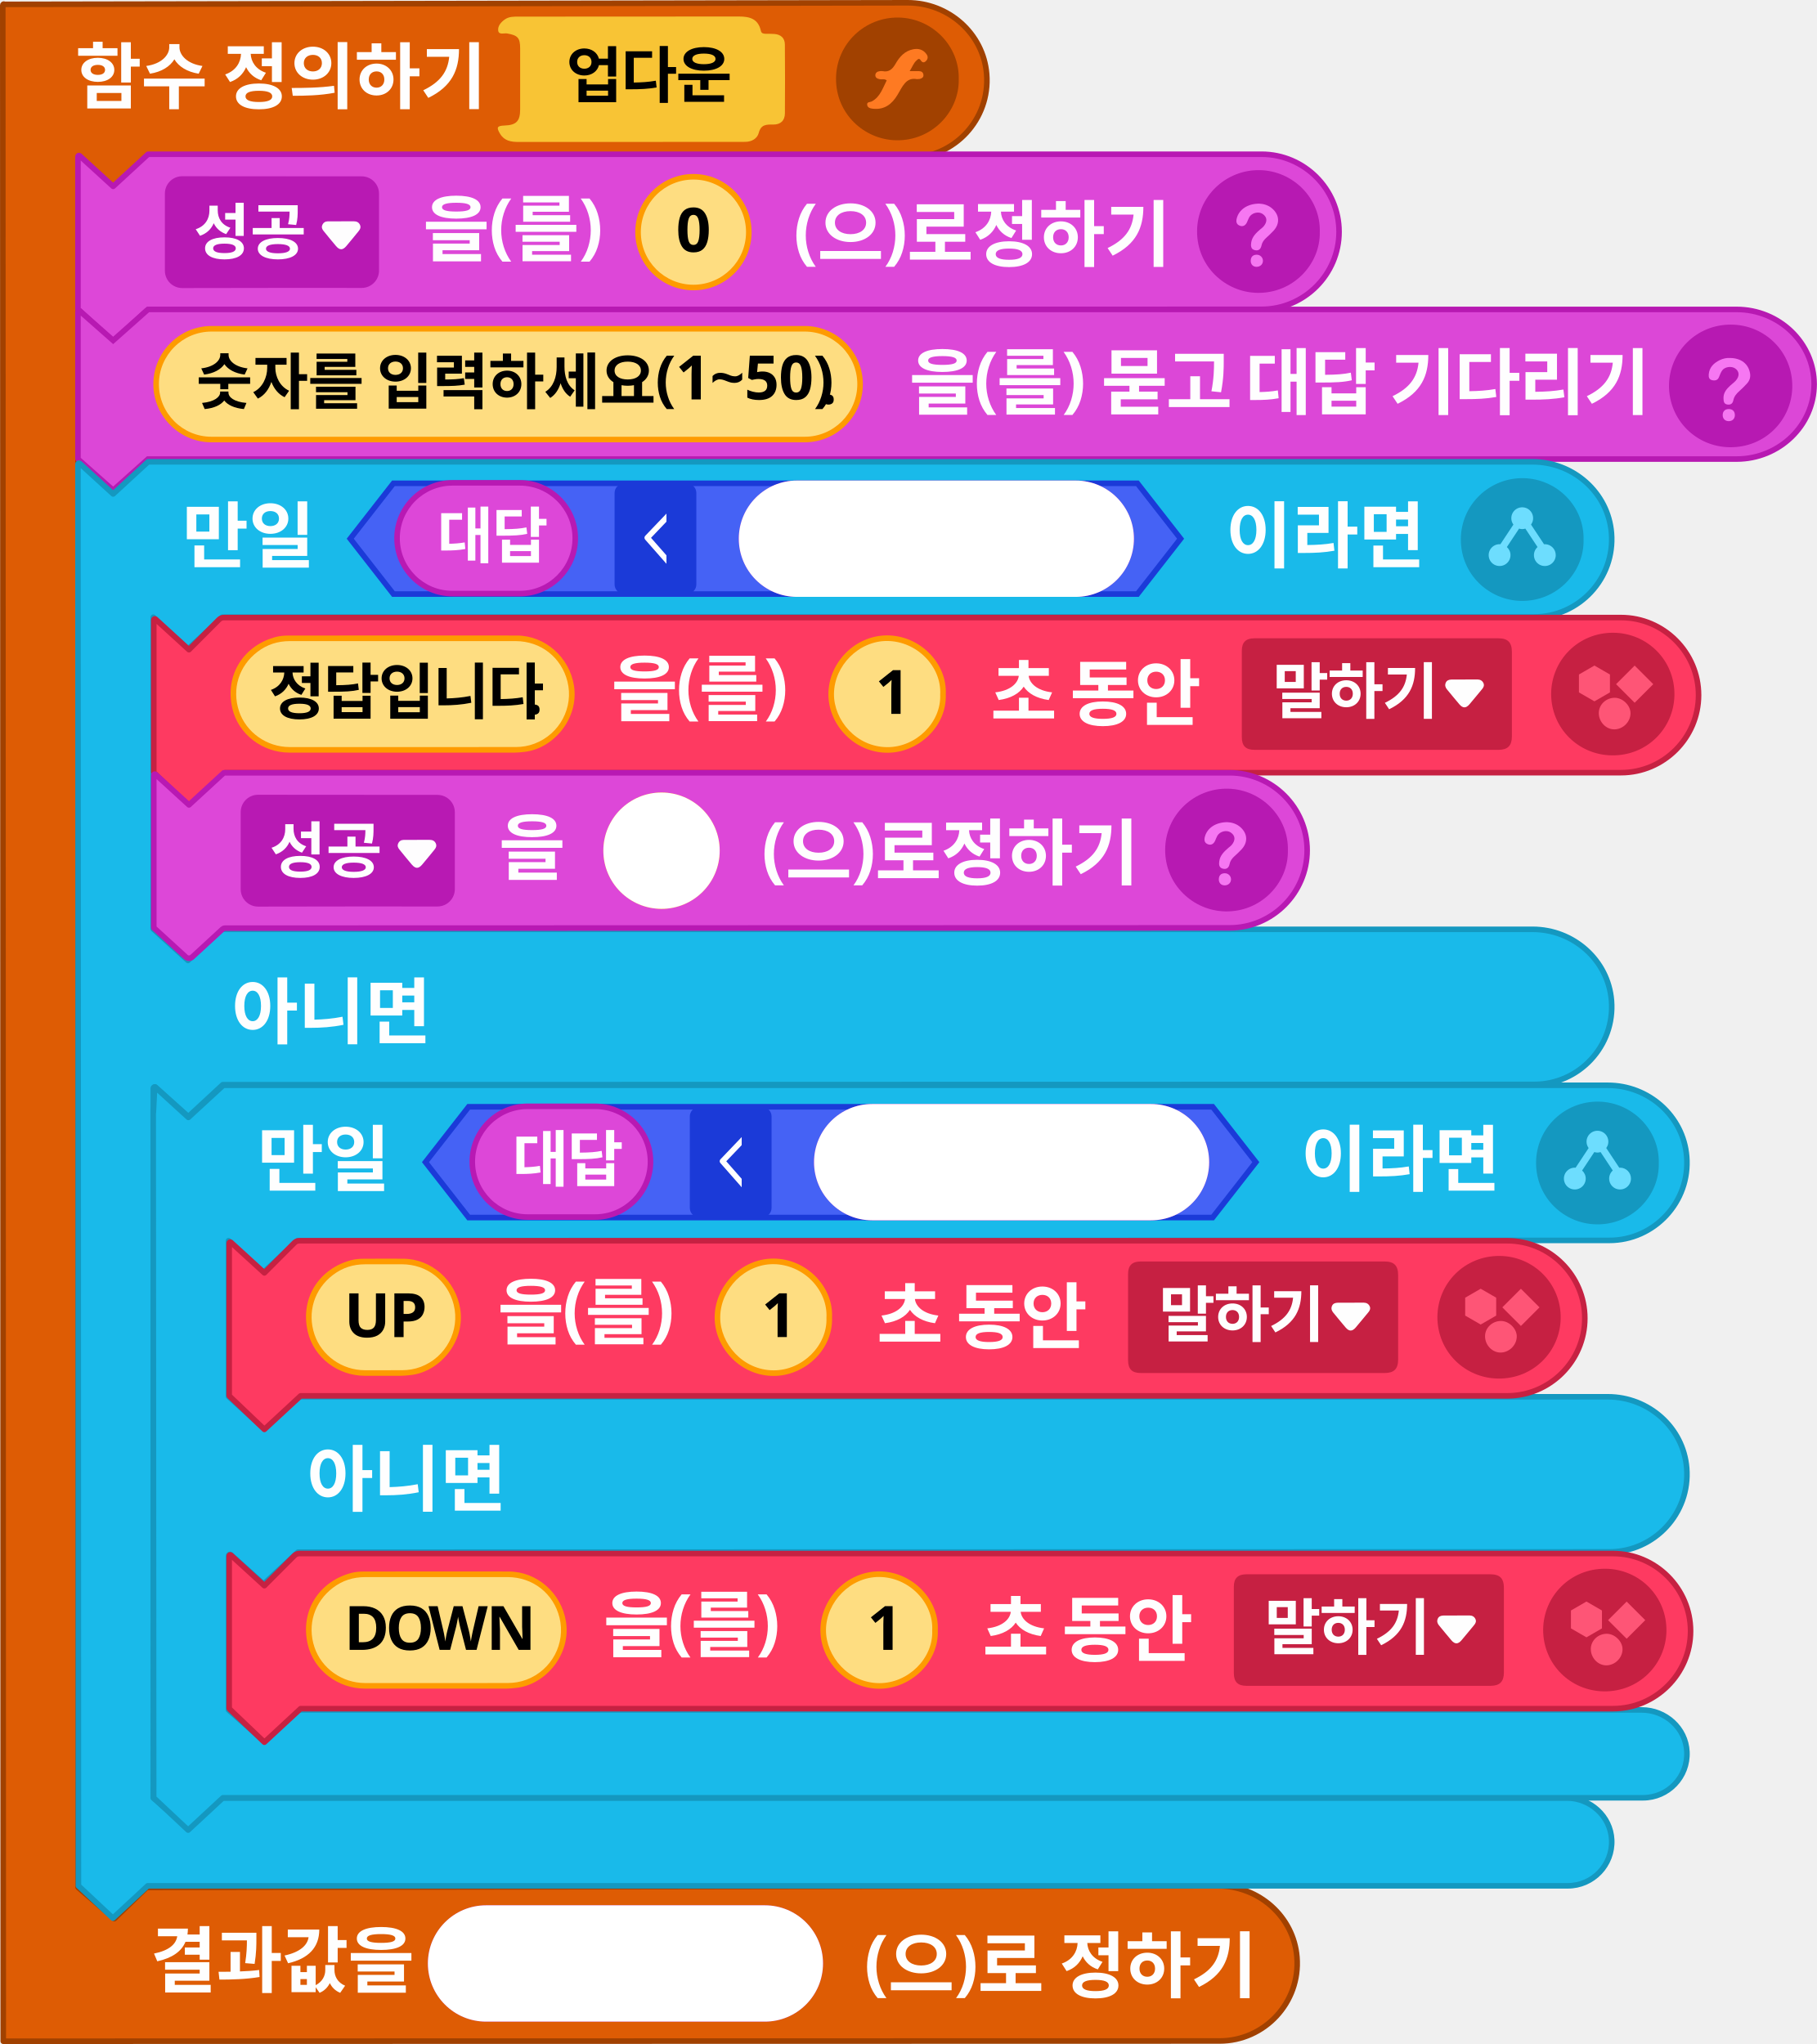
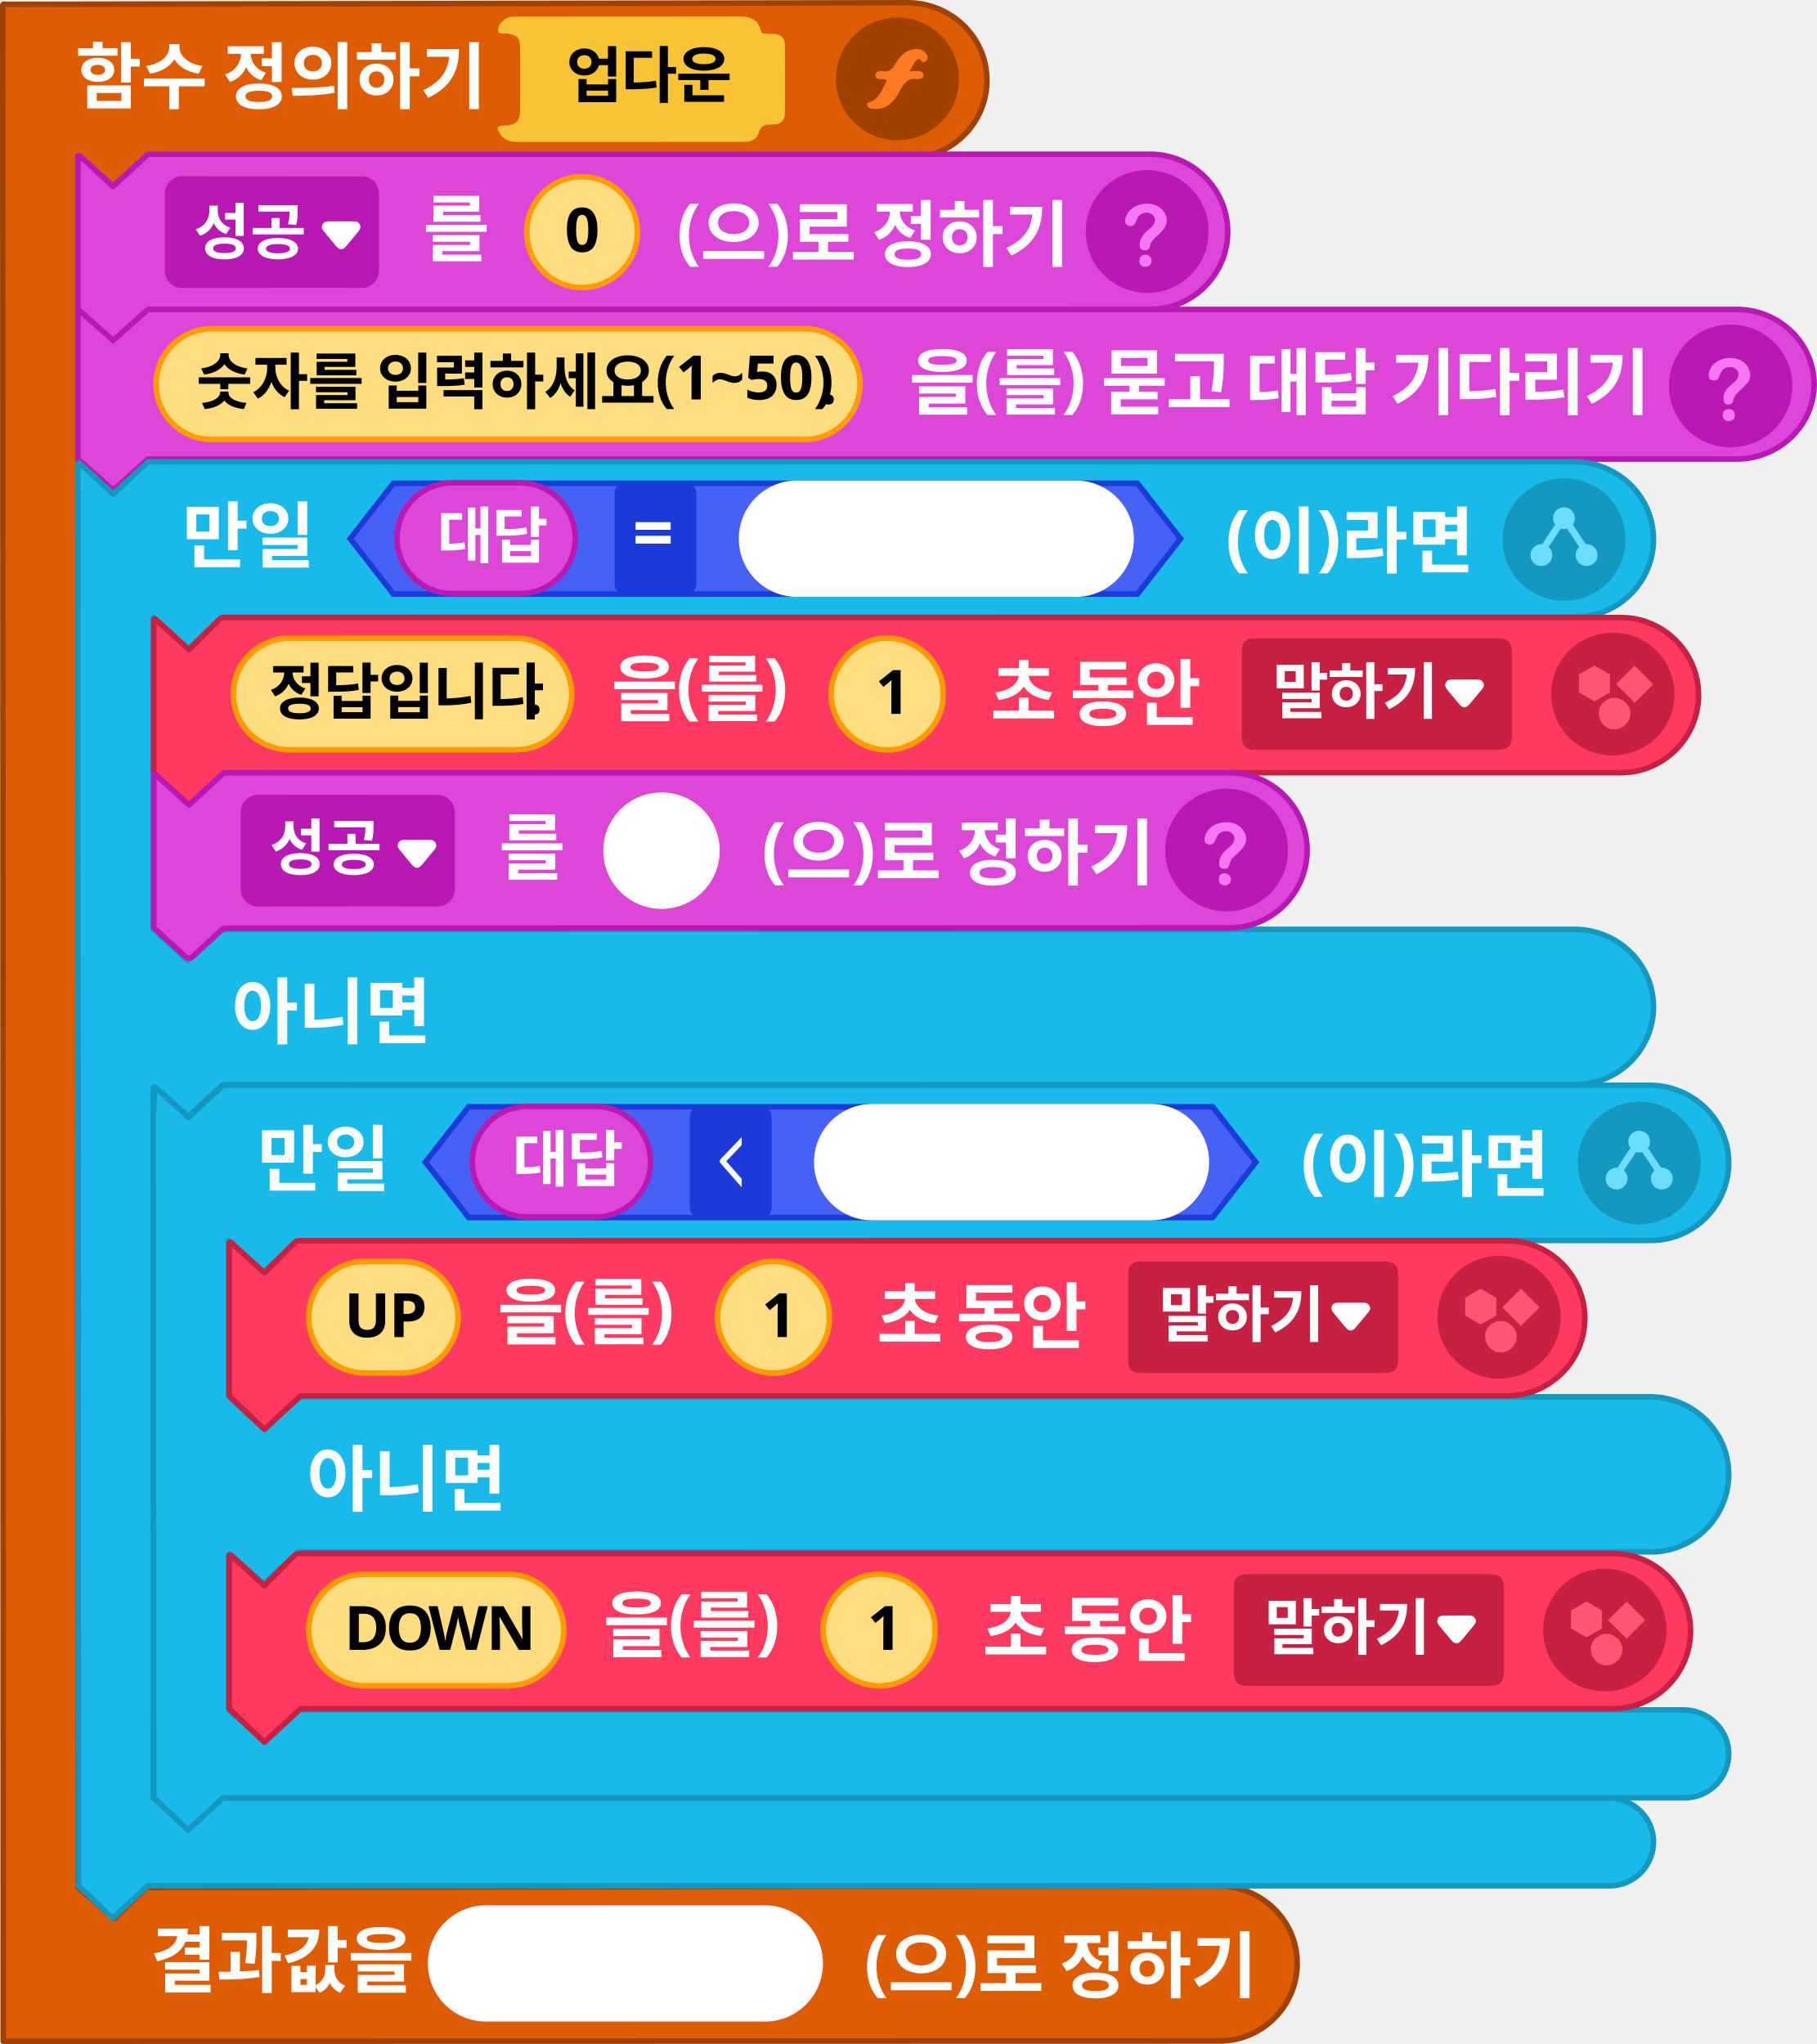
<svg xmlns="http://www.w3.org/2000/svg" id="_레이어_1" data-name="레이어 1" viewBox="0 0 652.883 734.598">
  <defs>
    <style>
      .cls-1 {
        fill: #c72345;
      }

      .cls-1, .cls-2, .cls-3, .cls-4, .cls-5, .cls-6, .cls-7, .cls-8, .cls-9, .cls-10, .cls-11, .cls-12, .cls-13, .cls-14, .cls-15, .cls-16, .cls-17, .cls-18, .cls-19, .cls-20, .cls-21 {
        stroke-width: 0px;
      }

      .cls-2, .cls-22, .cls-23, .cls-24, .cls-25, .cls-26 {
        fill: #fefefe;
      }

      .cls-27, .cls-28, .cls-29, .cls-26 {
        letter-spacing: -.025em;
      }

      .cls-3 {
        fill: #fe7a22;
      }

      .cls-30 {
        letter-spacing: -.05em;
      }

      .cls-4 {
        fill: #b819b3;
      }

      .cls-31 {
        fill: #dc47d7;
        stroke: #b719b2;
        stroke-miterlimit: 10;
      }

      .cls-31, .cls-32, .cls-33, .cls-34, .cls-35 {
        stroke-width: 2px;
      }

      .cls-28, .cls-22, .cls-23, .cls-29, .cls-24, .cls-36, .cls-25, .cls-26 {
        font-family: Pretendard-Bold-KSCpc-EUC-H, Pretendard;
        font-weight: 700;
      }

      .cls-28, .cls-11 {
        fill: #fff;
      }

      .cls-28, .cls-23, .cls-29, .cls-36, .cls-26 {
        font-size: 22px;
      }

      .cls-5 {
        fill: #f8c435;
      }

      .cls-6 {
        fill: #fefdfe;
      }

      .cls-37 {
        letter-spacing: -.057em;
      }

      .cls-7 {
        fill: #c62042;
      }

      .cls-32 {
        fill: #fe3a61;
        stroke: #c62142;
      }

      .cls-32, .cls-33, .cls-34, .cls-35 {
        stroke-linecap: round;
        stroke-linejoin: round;
      }

      .cls-38 {
        letter-spacing: -.042em;
      }

      .cls-8 {
        fill: #1b3ad8;
      }

      .cls-22, .cls-24, .cls-25 {
        font-size: 26px;
      }

      .cls-9 {
        fill: #b719b2;
      }

      .cls-10 {
        fill: #fe9b01;
      }

      .cls-33 {
        fill: #19baea;
        stroke: #1498c0;
      }

      .cls-12 {
        fill: #6dddfe;
      }

      .cls-13 {
        fill: #1498c0;
      }

      .cls-34 {
        fill: #de5c04;
        stroke: #a14100;
      }

      .cls-14, .cls-35 {
        fill: #dd47d8;
      }

      .cls-15 {
        fill: #4562f5;
      }

      .cls-35 {
        stroke: #b819b3;
      }

      .cls-16 {
        fill: #f577f1;
      }

      .cls-17 {
        fill: #fedd81;
      }

      .cls-18 {
        fill: #f677f2;
      }

      .cls-24 {
        letter-spacing: -.025em;
      }

      .cls-19 {
        fill: #fe9b00;
      }

      .cls-39 {
        letter-spacing: -.01em;
      }

      .cls-25 {
        letter-spacing: -.01em;
      }

      .cls-20 {
        fill: #a14100;
      }

      .cls-21 {
        fill: #fe5576;
      }
    </style>
  </defs>
  <g>
    <path class="cls-34" d="m466.038,703.356c-1.175-14.565-13.733-25.591-28.345-25.591l-383.612.568h0s-1.375,0-1.375,0l-11.613,11.226-13.016-11.226V56.843l12.441,11.461,12.387-11.471,273.855-.091c16.083,0,29.097-13.806,27.779-30.151-1.175-14.565-13.733-25.591-28.345-25.591L1.622,1.568c-.238-.217-.622-.048-.622.274l.171,731.756,437.088-.091c16.083,0,29.097-13.806,27.779-30.151Z" />
    <path class="cls-20" d="m344.509,28.507c.233,11.599-9.583,22.21-22.59,21.903-11.361-.268-21.522-9.45-21.508-22.104.014-12.581,10.427-22.278,22.629-21.994,11.969.279,21.786,10.209,21.47,22.194Z" />
    <path class="cls-3" d="m326.876,25.568c1.407,0,2.395-.012,3.384.004.851.014,1.445.399,1.556,1.288.12.962-.563,1.285-1.317,1.519-.079.025-.977.08-1.047.061-3.895-.745-5.166,2.691-6.968,5.688-1.973,3.282-4.638,5.369-8.75,4.954-1.005-.101-1.949-.347-2.123-1.35-.208-1.2,1.021-.942,1.691-1.305,3.006-1.631,3.894-4.763,5.328-7.535-.849-.677-1.708-.269-2.483-.419-.887-.172-1.685-.555-1.601-1.554.067-.795.741-1.257,1.574-1.335.33-.031.676-.081.994-.017,2.34.468,3.589-.727,4.689-2.649,1.419-2.479,3.285-4.62,6.33-5.208,1.965-.38,3.644.13,4.821,1.803.593.843.499,1.736-.279,2.472-.735.695-1.343.452-1.831-.318-.614-.968-1.097-.293-1.572.131-1.022.911-1.408,2.213-2.396,3.771Z" />
    <text class="cls-25" transform="translate(54.018 714.002)">
      <tspan x="0" y="0">결과값을</tspan>
    </text>
    <text class="cls-25" transform="translate(310.514 714.002)">
      <tspan x="0" y="0">(으)로 정하기</tspan>
    </text>
    <g>
      <g>
        <path class="cls-14" d="m174.655,725.558c-10.975,0-19.903-8.929-19.903-19.903s8.929-19.903,19.903-19.903h100.177c10.975,0,19.903,8.929,19.903,19.903s-8.929,19.903-19.903,19.903h-100.177Z" />
        <path class="cls-4" d="m274.832,686.751c10.423,0,18.903,8.48,18.903,18.903s-8.48,18.903-18.903,18.903h-100.177c-10.423,0-18.903-8.48-18.903-18.903s8.48-18.903,18.903-18.903h100.177m0-2h-100.177c-11.497,0-20.903,9.406-20.903,20.903s9.406,20.903,20.903,20.903h100.177c11.497,0,20.903-9.406,20.903-20.903s-9.406-20.903-20.903-20.903h0Z" />
      </g>
      <rect class="cls-4" x="169.235" y="686.171" width="77.857" height="38.968" rx="3.871" ry="3.871" />
      <text class="cls-28" transform="translate(260.004 712.713)">
        <tspan x="0" y="0">값</tspan>
      </text>
      <text class="cls-28" transform="translate(179.76 712.713)">
        <tspan x="0" y="0">정답</tspan>
      </text>
      <path class="cls-6" d="m231.399,700.977c1.503,0,3.006-.003,4.509.001.951.003,1.744.288,2.197,1.211.47.958.064,1.702-.534,2.425-1.451,1.754-2.859,3.543-4.343,5.268-1.318,1.533-2.389,1.523-3.72-.029-1.519-1.771-2.972-3.598-4.452-5.402-.521-.635-.812-1.313-.452-2.145.374-.865,1.045-1.293,1.954-1.309,1.614-.027,3.228-.008,4.842-.008v-.013Z" />
    </g>
    <g>
      <path class="cls-5" d="m282.034,16.001c-.019-2.311-1.424-3.584-3.714-3.788-1.024-.091-2.059-.045-3.089-.065-.8-.016-1.602-.079-1.818-1.054-.956-4.323-3.974-5.172-7.924-5.16l-79.09.039c-1.724,0-3.441-.053-4.959.989-1.426.98-2.614,2.39-2.425,4.002.201,1.71,2.138.862,3.242,1.062,3.776.686,4.647,1.535,4.651,5.389.009,7.293.007,14.587.001,21.88-.003,4.263-1.371,5.669-5.632,5.818-2.678.094-2.979.684-1.574,2.99,1.549,2.542,3.94,2.917,6.671,2.915l79.864-.026c.515,0,1.03-.015,1.545-.013,2.331.011,4.337-1.203,4.849-3.179.806-3.113,2.747-3.06,5.157-3.034,2.719.03,4.236-1.411,4.257-4.055.065-8.237.056-16.474-.012-24.71Z" />
      <text class="cls-29" transform="translate(203.453 34.992)">
        <tspan x="0" y="0">업다운</tspan>
      </text>
    </g>
    <text class="cls-25" transform="translate(27.015 36.942)">
      <tspan x="0" y="0">함수 정의하기</tspan>
    </text>
  </g>
  <g>
    <g>
-       <path class="cls-35" d="m453.299,55.429H53.203s0,0,0,0l-12.543,11.548s0,0,0,0l-12.023-10.98c-.238-.218-.622-.049-.622.274v54.741c0,.047.011.092.028.135h-.003l.004.004c.02.048.048.093.087.13h.056l11.328,10.345c.663.605,1.678.603,2.338-.005l10.91-10.045c.212-.195.49-.304.779-.304l399.76-.101c15.329,0,27.871-12.542,27.871-27.871h0c0-15.329-12.542-27.871-27.871-27.871Z" />
-       <g>
-         <path class="cls-9" d="m474.248,83.344c.233,11.599-9.583,22.21-22.59,21.903-11.361-.268-21.522-9.45-21.508-22.104.014-12.581,10.427-22.278,22.629-21.994,11.969.279,21.786,10.209,21.47,22.194Z" />
-         <path class="cls-18" d="m452.516,73.181c1.421.066,3.283.498,4.796,1.905,2.464,2.29,2.614,5.317.342,7.812-.823.903-1.728,1.735-2.634,2.558-.847.769-1.497,1.641-1.723,2.78-.285,1.438-1.202,2.017-2.552,1.624-1.294-.377-1.297-1.572-1.154-2.621.299-2.203,1.86-3.593,3.427-4.952.334-.29.717-.537.999-.87,1.487-1.758,1.36-3.4-.321-4.537-1.47-.995-3.897-.403-4.808,1.208-.326.577-.531,1.221-.815,1.823-.524,1.11-1.42,1.65-2.58,1.204-1.144-.44-1.405-1.351-1.1-2.592.769-3.131,3.806-5.339,8.123-5.343Z" />
-         <path class="cls-16" d="m451.49,95.896c-1.271-.012-2.113-.925-2.059-2.258.054-1.311.741-2.044,2.063-2.095,1.32-.051,2.369,1,2.32,2.267-.048,1.226-1.02,2.098-2.324,2.086Z" />
+       <path class="cls-35" d="m413.295,55.429H53.203s0,0,0,0l-12.543,11.548s0,0,0,0l-12.023-10.98c-.238-.218-.622-.049-.622.274v54.741c0,.047.011.092.028.135h-.003l.004.004c.02.048.048.093.087.13h.056l11.328,10.345c.663.605,1.678.603,2.338-.005l10.91-10.045c.212-.195.49-.304.779-.304l359.756-.101c15.329,0,27.871-12.542,27.871-27.871h0c0-15.329-12.542-27.871-27.871-27.871Z" />
+       <g>
+         <path class="cls-9" d="m434.244,83.344c.233,11.599-9.583,22.21-22.59,21.903-11.361-.268-21.522-9.45-21.508-22.104.014-12.581,10.427-22.278,22.629-21.994,11.969.279,21.786,10.209,21.47,22.194Z" />
+         <path class="cls-18" d="m412.512,73.181c1.421.066,3.283.498,4.796,1.905,2.464,2.29,2.614,5.317.342,7.812-.823.903-1.728,1.735-2.634,2.558-.847.769-1.497,1.641-1.723,2.78-.285,1.438-1.202,2.017-2.552,1.624-1.294-.377-1.297-1.572-1.154-2.621.299-2.203,1.86-3.593,3.427-4.952.334-.29.717-.537.999-.87,1.487-1.758,1.36-3.4-.321-4.537-1.47-.995-3.897-.403-4.808,1.208-.326.577-.531,1.221-.815,1.823-.524,1.11-1.42,1.65-2.58,1.204-1.144-.44-1.405-1.351-1.1-2.592.769-3.131,3.806-5.339,8.123-5.343Z" />
+         <path class="cls-16" d="m411.486,95.896c-1.271-.012-2.113-.925-2.059-2.258.054-1.311.741-2.044,2.063-2.095,1.32-.051,2.369,1,2.32,2.267-.048,1.226-1.02,2.098-2.324,2.086Z" />
      </g>
    </g>
    <g>
      <path class="cls-4" d="m59.248,69.569v27.721c0,3.45,2.808,6.244,6.257,6.235,25.312-.061,39.122-.046,64.447-.044,3.444,0,6.242-2.791,6.242-6.235v-27.63c0-3.441-2.787-6.231-6.228-6.235l-64.476-.046c-3.447-.004-6.243,2.789-6.243,6.235Z" />
      <text class="cls-23" transform="translate(69.627 91.269)">
        <tspan x="0" y="0">성공</tspan>
      </text>
      <path class="cls-6" d="m122.615,79.535c1.503,0,3.006-.003,4.509.001.951.003,1.744.288,2.197,1.211.47.958.064,1.702-.534,2.425-1.451,1.754-2.859,3.543-4.343,5.268-1.318,1.533-2.389,1.523-3.72-.029-1.519-1.771-2.972-3.598-4.452-5.402-.521-.635-.812-1.313-.452-2.145.374-.865,1.045-1.293,1.954-1.309,1.614-.027,3.228-.008,4.842-.008v-.013Z" />
    </g>
    <text class="cls-25" transform="translate(152.014 91.779)">
-       <tspan x="0" y="0">을(를)</tspan>
-     </text>
-     <text class="cls-25" transform="translate(285.122 91.779)">
-       <tspan x="0" y="0">(으)로정하기</tspan>
-     </text>
-     <g>
-       <g>
-         <path class="cls-17" d="m249.174,103.332c-10.975,0-19.903-8.929-19.903-19.903s8.929-19.903,19.903-19.903,19.903,8.928,19.903,19.903-8.929,19.903-19.903,19.903Z" />
-         <path class="cls-19" d="m249.175,64.526c10.423,0,18.903,8.48,18.903,18.903s-8.48,18.903-18.903,18.903-18.903-8.48-18.903-18.903,8.48-18.903,18.903-18.903m0-2c-11.497,0-20.903,9.406-20.903,20.903h0c0,11.497,9.406,20.903,20.903,20.903s20.903-9.406,20.903-20.903h0c0-11.497-9.407-20.903-20.903-20.903h0Z" />
-       </g>
-       <text class="cls-29" transform="translate(242.923 90.491)">
+       <tspan x="0" y="0">를</tspan>
+     </text>
+     <text class="cls-25" transform="translate(243.122 91.779)">
+       <tspan x="0" y="0">(으)로 정하기</tspan>
+     </text>
+     <g>
+       <g>
+         <path class="cls-17" d="m209.17,103.332c-10.975,0-19.903-8.929-19.903-19.903s8.929-19.903,19.903-19.903,19.903,8.928,19.903,19.903-8.929,19.903-19.903,19.903Z" />
+         <path class="cls-19" d="m209.171,64.526c10.423,0,18.903,8.48,18.903,18.903s-8.48,18.903-18.903,18.903-18.903-8.48-18.903-18.903,8.48-18.903,18.903-18.903m0-2c-11.497,0-20.903,9.406-20.903,20.903h0c0,11.497,9.406,20.903,20.903,20.903s20.903-9.406,20.903-20.903h0c0-11.497-9.407-20.903-20.903-20.903h0Z" />
+       </g>
+       <text class="cls-29" transform="translate(202.923 90.491)">
        <tspan x="0" y="0">0</tspan>
      </text>
    </g>
  </g>
  <g>
    <g>
      <path class="cls-31" d="m624.012,111.205H53.203l-12.543,11.141-12.024-10.593c-.238-.21-.622-.047-.622.265v52.811c0,.098.042.191.115.259l12.53,11.113,12.543-11.219h570.809c15.329,0,27.871-12.1,27.871-26.888h0c0-14.789-12.542-26.888-27.871-26.888Z" />
      <path class="cls-9" d="m599.727,138.599c.085-12.114,9.79-22.01,22.342-21.937,12.159.071,22.178,9.883,21.961,22.471-.203,11.764-9.754,21.773-22.498,21.598-12.042-.166-21.794-9.762-21.805-22.132Z" />
      <text class="cls-24" transform="translate(326.699 146.887)">
        <tspan x="0" y="0">을(를) 묻고 대답 기다리기</tspan>
      </text>
      <path class="cls-18" d="m621.687,128.654c3.973.048,6.605,2.132,7.169,5.536.236,1.421-.185,2.643-1.127,3.671-.864.943-1.773,1.854-2.731,2.702-1.025.909-1.869,1.892-2.145,3.28-.232,1.167-.936,1.732-2.155,1.54-1.232-.194-1.334-1.074-1.385-2.104-.103-2.069,1.042-3.441,2.431-4.709.657-.599,1.396-1.122,1.982-1.782,1.412-1.588,1.315-3.285-.17-4.344-1.397-.997-3.888-.624-4.788.786-.444.696-.76,1.483-1.061,2.257-.461,1.186-1.382,1.378-2.45,1.155-1.088-.227-1.328-1.054-1.254-2.043.193-2.571,1.812-4.116,3.935-5.163,1.186-.585,2.528-.865,3.748-.783Z" />
      <path class="cls-16" d="m621.204,151.366c-1.32,0-2.19-.878-2.179-2.197.011-1.354.827-2.157,2.191-2.156,1.361,0,2.177.81,2.183,2.167.006,1.3-.885,2.187-2.195,2.186Z" />
    </g>
    <g>
      <g>
        <path class="cls-17" d="m76.004,157.965c-10.975,0-19.903-8.928-19.903-19.903s8.929-19.903,19.903-19.903h213.153c10.975,0,19.903,8.929,19.903,19.903s-8.929,19.903-19.903,19.903H76.004Z" />
        <path class="cls-19" d="m289.157,119.159c10.423,0,18.903,8.48,18.903,18.903s-8.48,18.903-18.903,18.903H76.004c-10.423,0-18.903-8.48-18.903-18.903s8.48-18.903,18.903-18.903h213.152m0-2H76.004c-11.497,0-20.903,9.406-20.903,20.903h0c0,11.497,9.406,20.903,20.903,20.903h213.152c11.497,0,20.903-9.406,20.903-20.903h0c0-11.497-9.406-20.903-20.903-20.903h0Z" />
      </g>
      <text class="cls-36" transform="translate(70.54 145.125)">
        <tspan class="cls-39" x="0" y="0">숫자를 입력하세요(1~50)</tspan>
        <tspan class="cls-38" x="224.026" y="0">.</tspan>
      </text>
    </g>
  </g>
  <g>
-     <path class="cls-33" d="m562.924,646.183H79.72s-12.037,11.07-12.037,11.07l-12.592-11.07v-255.054c0-.43.509-.657.829-.37l11.752,10.538,12.387-11.471,471.222-.092c16.082,0,29.096-13.803,27.779-30.148-1.174-14.566-13.732-25.593-28.345-25.593H79.684s-12.133,11.19-12.133,11.19l-12.487-11.326.026-112.033,12.441,11.461,12.387-11.472,471.361-.091c16.083,0,29.098-13.806,27.779-30.152-1.175-14.565-13.733-25.591-28.346-25.591H53.203s-12.543,11.549-12.543,11.549l-12.023-10.98c-.238-.218-.622-.049-.622.274l.171,510.925,12.379,11.613,12.516-11.613h510.289c8.969,0,16.191-7.482,15.764-16.545-.399-8.489-7.712-15.02-16.21-15.02Z" />
-     <path class="cls-13" d="m569.029,194.048c.233,11.599-9.583,22.21-22.59,21.903-11.361-.268-21.522-9.45-21.508-22.104.014-12.581,10.427-22.278,22.629-21.994,11.969.279,21.786,10.209,21.47,22.194Z" />
-     <path class="cls-12" d="m555.113,195.581c-.095,0-.185.021-.279.028l-4.684-7.075c.647-.892.943-2.055.623-3.302-.356-1.388-1.5-2.503-2.899-2.812-2.553-.562-4.81,1.366-4.81,3.821,0,.859.284,1.646.753,2.292l-4.684,7.075c-.094-.007-.183-.028-.279-.028-2.466,0-4.4,2.277-3.814,4.843.323,1.416,1.474,2.567,2.89,2.89,2.566.586,4.843-1.348,4.843-3.814,0-1.153-.507-2.18-1.3-2.897l4.386-6.625c.358.108.731.183,1.124.183s.766-.076,1.124-.183l4.386,6.625c-1.013.917-1.56,2.338-1.178,3.884.344,1.389,1.482,2.51,2.878,2.828,2.564.583,4.839-1.35,4.839-3.815,0-2.165-1.755-3.919-3.919-3.919Z" />
+     <path class="cls-33" d="m577.925,646.183H79.72s-12.037,11.07-12.037,11.07l-12.592-11.07v-255.054c0-.43.509-.657.829-.37l11.752,10.538,12.387-11.471,486.224-.092c16.082,0,29.096-13.803,27.779-30.148-1.174-14.566-13.732-25.593-28.345-25.593H79.684s-12.133,11.19-12.133,11.19l-12.487-11.326.026-112.033,12.441,11.461,12.387-11.472,486.363-.091c16.083,0,29.098-13.806,27.779-30.152-1.175-14.565-13.733-25.591-28.346-25.591H53.203s-12.543,11.549-12.543,11.549l-12.023-10.98c-.238-.218-.622-.049-.622.274l.171,510.925,12.379,11.613,12.516-11.613h525.29c8.969,0,16.191-7.482,15.764-16.545-.399-8.489-7.712-15.02-16.21-15.02Z" />
+     <path class="cls-13" d="m584.031,194.048c.233,11.599-9.583,22.21-22.59,21.903-11.361-.268-21.522-9.45-21.508-22.104.014-12.581,10.427-22.278,22.629-21.994,11.969.279,21.786,10.209,21.47,22.194Z" />
+     <path class="cls-12" d="m570.114,195.581c-.095,0-.185.021-.279.028l-4.684-7.075c.647-.892.943-2.055.623-3.302-.356-1.388-1.5-2.503-2.899-2.812-2.553-.562-4.81,1.366-4.81,3.821,0,.859.284,1.646.753,2.292l-4.684,7.075c-.094-.007-.183-.028-.279-.028-2.466,0-4.4,2.277-3.814,4.843.323,1.416,1.474,2.567,2.89,2.89,2.566.586,4.843-1.348,4.843-3.814,0-1.153-.507-2.18-1.3-2.897l4.386-6.625c.358.108.731.183,1.124.183s.766-.076,1.124-.183l4.386,6.625c-1.013.917-1.56,2.338-1.178,3.884.344,1.389,1.482,2.51,2.878,2.828,2.564.583,4.839-1.35,4.839-3.815,0-2.165-1.755-3.919-3.919-3.919Z" />
    <text class="cls-22" transform="translate(83.288 373.035)">
      <tspan x="0" y="0">아니면</tspan>
    </text>
  </g>
  <g>
    <text class="cls-22" transform="translate(440.388 201.952)">
-       <tspan x="0" y="0">이라면</tspan>
+       <tspan x="0" y="0">(이)라면</tspan>
    </text>
    <text class="cls-22" transform="translate(65.408 201.952)">
      <tspan x="0" y="0">만일</tspan>
    </text>
  </g>
  <g>
    <g>
      <g>
        <polygon class="cls-15" points="141.378 213.509 125.852 193.605 141.378 173.702 408.705 173.702 424.231 193.605 408.705 213.509 141.378 213.509" />
        <path class="cls-8" d="m408.217,174.702l14.746,18.903-14.746,18.903H141.867l-14.747-18.903,14.747-18.903h266.35m.977-2H140.89l-16.307,20.903,16.307,20.903h268.303l16.306-20.903-16.306-20.903h0Z" />
      </g>
      <rect class="cls-8" x="220.844" y="173.799" width="29.373" height="39.613" rx="3.355" ry="3.355" />
-       <path class="cls-11" d="m231.828,193.921l7.654,8.706v-3.029s-5.546-6.309-5.546-6.309l5.546-5.808v-2.896s-7.626,7.985-7.626,7.985c-.357.375-.37.961-.027,1.351Z" />
+       <text class="cls-22" transform="translate(227.26 200.664)">
+         <tspan x="0" y="0">=</tspan>
+       </text>
    </g>
    <g>
      <g>
        <path class="cls-14" d="m286.379,213.509c-10.975,0-19.903-8.929-19.903-19.903s8.929-19.903,19.903-19.903h100.177c10.975,0,19.903,8.929,19.903,19.903s-8.929,19.903-19.903,19.903h-100.177Z" />
        <path class="cls-4" d="m386.556,174.702c10.423,0,18.903,8.48,18.903,18.903s-8.48,18.903-18.903,18.903h-100.177c-10.423,0-18.903-8.48-18.903-18.903s8.48-18.903,18.903-18.903h100.177m0-2h-100.177c-11.497,0-20.903,9.406-20.903,20.903h0c0,11.497,9.407,20.903,20.903,20.903h100.177c11.497,0,20.903-9.406,20.903-20.903h0c0-11.497-9.406-20.903-20.903-20.903h0Z" />
      </g>
      <rect class="cls-4" x="280.96" y="174.122" width="77.857" height="38.968" rx="3.871" ry="3.871" />
      <text class="cls-28" transform="translate(371.727 200.664)">
        <tspan x="0" y="0">값</tspan>
      </text>
      <text class="cls-28" transform="translate(291.483 200.664)">
        <tspan x="0" y="0">정답</tspan>
      </text>
      <path class="cls-6" d="m343.123,188.928c1.503,0,3.006-.003,4.509.001.951.003,1.744.288,2.197,1.211.47.958.064,1.702-.534,2.425-1.451,1.754-2.859,3.543-4.343,5.268-1.318,1.533-2.389,1.523-3.72-.029-1.519-1.771-2.972-3.598-4.452-5.402-.521-.635-.812-1.313-.452-2.145.374-.865,1.045-1.293,1.954-1.309,1.614-.027,3.228-.008,4.842-.008v-.013Z" />
    </g>
    <g>
      <g>
        <path class="cls-14" d="m162.575,213.336c-10.975,0-19.903-8.929-19.903-19.903s8.929-19.903,19.903-19.903h24.234c10.975,0,19.903,8.929,19.903,19.903s-8.929,19.903-19.903,19.903h-24.234Z" />
        <path class="cls-4" d="m186.809,174.53c10.423,0,18.903,8.48,18.903,18.903s-8.48,18.903-18.903,18.903h-24.233c-10.423,0-18.903-8.48-18.903-18.903s8.48-18.903,18.903-18.903h24.233m0-2h-24.233c-11.497,0-20.903,9.406-20.903,20.903s9.406,20.903,20.903,20.903h24.233c11.497,0,20.903-9.406,20.903-20.903s-9.406-20.903-20.903-20.903h0Z" />
      </g>
      <text class="cls-28" transform="translate(157.066 200.494)">
        <tspan x="0" y="0">대답</tspan>
      </text>
    </g>
  </g>
  <g>
-     <path class="cls-33" d="m589.956,614.542H106.752s-12.037,11.07-12.037,11.07l-12.592-11.07v-55.413c0-.43.509-.657.829-.37l11.752,10.538,12.387-11.471,471.222-.092c16.082,0,29.096-13.803,27.779-30.148-1.174-14.566-13.732-25.593-28.345-25.593H106.717s-12.133,11.19-12.133,11.19l-12.487-11.326.026-55.965,12.441,11.461,12.387-11.472,471.361-.091c16.083,0,29.098-13.806,27.779-30.152-1.175-14.565-13.733-25.591-28.346-25.591H80.235s-12.543,11.549-12.543,11.549l-12.023-10.98c-.238-.218-.622,13.718-.622,8.041l.171,247.449,12.379,11.613,12.516-11.613h510.289c8.969,0,16.191-7.482,15.764-16.545-.399-8.489-7.712-15.02-16.21-15.02Z" />
-     <path class="cls-13" d="m596.061,418.116c.233,11.599-9.583,22.21-22.59,21.903-11.361-.268-21.522-9.45-21.508-22.104.014-12.581,10.427-22.278,22.629-21.994,11.969.279,21.786,10.209,21.47,22.194Z" />
-     <path class="cls-12" d="m582.145,419.649c-.095,0-.185.021-.279.028l-4.684-7.075c.647-.892.943-2.055.623-3.302-.356-1.388-1.5-2.503-2.899-2.812-2.553-.562-4.81,1.366-4.81,3.821,0,.859.284,1.646.753,2.292l-4.684,7.075c-.094-.007-.183-.028-.279-.028-2.466,0-4.4,2.277-3.814,4.843.323,1.416,1.474,2.567,2.89,2.89,2.566.586,4.843-1.348,4.843-3.814,0-1.153-.507-2.18-1.3-2.897l4.386-6.625c.358.108.731.183,1.124.183s.766-.076,1.124-.183l4.386,6.625c-1.013.917-1.56,2.338-1.178,3.884.344,1.389,1.482,2.51,2.878,2.828,2.564.583,4.839-1.35,4.839-3.815,0-2.165-1.755-3.919-3.919-3.919Z" />
+     <path class="cls-33" d="m604.957,614.542H106.752s-12.037,11.07-12.037,11.07l-12.592-11.07v-55.413c0-.43.509-.657.829-.37l11.752,10.538,12.387-11.471,486.224-.092c16.082,0,29.096-13.803,27.779-30.148-1.174-14.566-13.732-25.593-28.345-25.593H106.717s-12.133,11.19-12.133,11.19l-12.487-11.326.026-55.965,12.441,11.461,12.387-11.472,486.363-.091c16.083,0,29.098-13.806,27.779-30.152-1.175-14.565-13.733-25.591-28.346-25.591H80.235s-12.543,11.549-12.543,11.549l-12.023-10.98c-.238-.218-.622,13.718-.622,8.041l.171,247.449,12.379,11.613,12.516-11.613h525.29c8.969,0,16.191-7.482,15.764-16.545-.399-8.489-7.712-15.02-16.21-15.02Z" />
+     <path class="cls-13" d="m611.063,418.116c.233,11.599-9.583,22.21-22.59,21.903-11.361-.268-21.522-9.45-21.508-22.104.014-12.581,10.427-22.278,22.629-21.994,11.969.279,21.786,10.209,21.47,22.194Z" />
+     <path class="cls-12" d="m597.147,419.649c-.095,0-.185.021-.279.028l-4.684-7.075c.647-.892.943-2.055.623-3.302-.356-1.388-1.5-2.503-2.899-2.812-2.553-.562-4.81,1.366-4.81,3.821,0,.859.284,1.646.753,2.292l-4.684,7.075c-.094-.007-.183-.028-.279-.028-2.466,0-4.4,2.277-3.814,4.843.323,1.416,1.474,2.567,2.89,2.89,2.566.586,4.843-1.348,4.843-3.814,0-1.153-.507-2.18-1.3-2.897l4.386-6.625c.358.108.731.183,1.124.183s.766-.076,1.124-.183l4.386,6.625c-1.013.917-1.56,2.338-1.178,3.884.344,1.389,1.482,2.51,2.878,2.828,2.564.583,4.839-1.35,4.839-3.815,0-2.165-1.755-3.919-3.919-3.919Z" />
    <text class="cls-22" transform="translate(110.32 541.036)">
      <tspan x="0" y="0">아니면</tspan>
    </text>
  </g>
  <g>
    <text class="cls-22" transform="translate(467.421 426.02)">
-       <tspan x="0" y="0">이라면</tspan>
+       <tspan x="0" y="0">(이)라면</tspan>
    </text>
    <text class="cls-22" transform="translate(92.44 426.02)">
      <tspan x="0" y="0">만일</tspan>
    </text>
  </g>
  <g>
    <g>
      <g>
        <polygon class="cls-15" points="168.411 437.577 152.884 417.674 168.411 397.771 435.737 397.771 451.263 417.674 435.737 437.577 168.411 437.577" />
        <path class="cls-8" d="m435.249,398.77l14.746,18.903-14.746,18.903H168.899l-14.747-18.903,14.747-18.903h266.35m.977-2H167.923l-16.307,20.903,16.307,20.903h268.303l16.306-20.903-16.306-20.903h0Z" />
      </g>
      <rect class="cls-8" x="247.876" y="397.867" width="29.373" height="39.613" rx="3.355" ry="3.355" />
      <path class="cls-11" d="m258.861,417.989l7.654,8.706v-3.029s-5.546-6.309-5.546-6.309l5.546-5.808v-2.896s-7.626,7.985-7.626,7.985c-.357.375-.37.961-.027,1.351Z" />
    </g>
    <g>
      <g>
        <path class="cls-14" d="m313.412,437.577c-10.975,0-19.903-8.929-19.903-19.903s8.929-19.903,19.903-19.903h100.177c10.975,0,19.903,8.929,19.903,19.903s-8.929,19.903-19.903,19.903h-100.177Z" />
        <path class="cls-4" d="m413.589,398.77c10.423,0,18.903,8.48,18.903,18.903s-8.48,18.903-18.903,18.903h-100.177c-10.423,0-18.903-8.48-18.903-18.903s8.48-18.903,18.903-18.903h100.177m0-2h-100.177c-11.497,0-20.903,9.406-20.903,20.903h0c0,11.497,9.407,20.903,20.903,20.903h100.177c11.497,0,20.903-9.406,20.903-20.903h0c0-11.497-9.406-20.903-20.903-20.903h0Z" />
      </g>
      <rect class="cls-4" x="307.992" y="398.19" width="77.857" height="38.968" rx="3.871" ry="3.871" />
      <text class="cls-28" transform="translate(398.759 424.733)">
        <tspan x="0" y="0">값</tspan>
      </text>
      <text class="cls-28" transform="translate(318.516 424.733)">
        <tspan x="0" y="0">정답</tspan>
      </text>
      <path class="cls-6" d="m370.156,412.996c1.503,0,3.006-.003,4.509.001.951.003,1.744.288,2.197,1.211.47.958.064,1.702-.534,2.425-1.451,1.754-2.859,3.543-4.343,5.268-1.318,1.533-2.389,1.523-3.72-.029-1.519-1.771-2.972-3.598-4.452-5.402-.521-.635-.812-1.313-.452-2.145.374-.865,1.045-1.293,1.954-1.309,1.614-.027,3.228-.008,4.842-.008v-.013Z" />
    </g>
    <g>
      <g>
        <path class="cls-14" d="m189.608,437.404c-10.975,0-19.903-8.929-19.903-19.903s8.929-19.903,19.903-19.903h24.234c10.975,0,19.903,8.929,19.903,19.903s-8.929,19.903-19.903,19.903h-24.234Z" />
        <path class="cls-4" d="m213.841,398.598c10.423,0,18.903,8.48,18.903,18.903s-8.48,18.903-18.903,18.903h-24.233c-10.423,0-18.903-8.48-18.903-18.903s8.48-18.903,18.903-18.903h24.233m0-2h-24.233c-11.497,0-20.903,9.406-20.903,20.903h0c0,11.497,9.406,20.903,20.903,20.903h24.233c11.497,0,20.903-9.406,20.903-20.903h0c0-11.497-9.406-20.903-20.903-20.903h0Z" />
      </g>
      <text class="cls-28" transform="translate(184.099 424.563)">
        <tspan x="0" y="0">대답</tspan>
      </text>
    </g>
  </g>
  <g>
    <path class="cls-32" d="m541.611,445.917H107.543c-.658,0-1.288.262-1.753.727l-10.791,10.821-12.024-10.981c-.238-.218-.622-.049-.622.274v54.741c0,.101.042.199.115.269l12.53,11.955,13.032-12.065h433.579c15.329,0,27.871-12.542,27.871-27.871h0c0-15.329-12.542-27.871-27.871-27.871Z" />
    <g>
      <g>
        <path class="cls-7" d="m453.595,493.456c-14.548,0-29.095.001-43.643,0-3.175,0-4.593-1.41-4.594-4.569-.003-10.355-.003-20.71,0-31.065.001-3.029,1.457-4.455,4.54-4.455,29.207-.002,58.415-.002,87.622,0,3.418,0,4.878,1.469,4.879,4.903.002,10.132.003,20.264,0,30.397-.001,3.292-1.509,4.788-4.824,4.789-14.66.003-29.319.001-43.979.001Z" />
        <path class="cls-7" d="m516.503,473.31c.085-12.114,9.79-22.01,22.342-21.937,12.159.071,22.178,9.883,21.961,22.471-.203,11.764-9.754,21.773-22.498,21.598-12.042-.166-21.794-9.762-21.805-22.132Z" />
        <path class="cls-19" d="m165.365,470.337c-1.626-10.101-10.287-17.94-20.541-17.966-11.696-.029-2.39-.022-14.086.012-1.44.004-2.924.101-4.312.453-11.425,2.895-18.72,13.336-15.839,25.753,2.163,9.324,10.852,15.844,20.479,15.866l12.911.002c1.172,0,2.33-.134,3.498-.257,10.538-1.106,19.795-12.031,17.891-23.864Z" />
        <path class="cls-10" d="m298.979,473.462c.462,11.521-9.772,20.946-20.786,21.039-11.933.1-21.41-9.928-21.395-21.035.015-11.196,9.427-21.07,20.981-21.145,11.874-.077,21.767,10.091,21.199,21.141Z" />
        <path class="cls-2" d="m492.183,469.477c-.401-.888-1.172-1.308-2.152-1.313l-9.375.029c-.865.022-1.679.285-2.04,1.183-.34.847-.146,1.625.436,2.325,1.492,1.794,2.952,3.616,4.471,5.386,1.243,1.448,2.36,1.471,3.606.035,1.565-1.803,3.033-3.69,4.578-5.51.556-.655.83-1.35.476-2.135Z" />
        <path class="cls-21" d="m539.403,474.748c2.854.024,5.612,2.731,5.624,5.52.014,3.13-2.722,5.849-5.866,5.829-3.016-.018-5.566-2.746-5.533-5.919.031-3.007,2.636-5.457,5.775-5.43Z" />
        <rect class="cls-21" x="541.79" y="465.132" width="9.448" height="9.448" transform="translate(492.309 -248.826) rotate(45)" />
        <path class="cls-17" d="m163.037,468.912c-2.17-8.704-9.627-14.531-18.65-14.541-11.406-.013-1.811-.021-13.217.006-4.237.01-8.068,1.204-11.499,3.806-6.722,5.098-9.361,13.381-6.666,21.413,2.547,7.59,9.928,12.838,18.108,12.855l13.385-.009c2.29-.013,4.506-.376,6.69-1.203,9.042-3.426,14.173-13.011,11.85-22.326Z" />
        <path class="cls-17" d="m296.969,473.577c.429,9.99-8.671,18.974-19.039,18.913-11.074-.066-19.206-9.679-19.129-19.142.082-10.145,8.896-19.056,19.081-19.017,10.739.041,19.646,9.25,19.087,19.247Z" />
        <path class="cls-1" d="m441.032,471.741c1.256-.022,2.223.921,2.182,2.215-.04,1.272-.632,2.104-2.021,2.157-1.365.052-2.237-.744-2.28-2.075-.042-1.281.876-2.275,2.12-2.297Z" />
        <polygon class="cls-21" points="537.633 472.811 537.633 466.379 532.063 463.162 526.492 466.379 526.492 472.811 532.063 476.028 537.633 472.811" />
      </g>
      <text class="cls-29" transform="translate(273.647 480.527)">
        <tspan x="0" y="0">1</tspan>
      </text>
      <text class="cls-24" transform="translate(178.804 481.025)">
        <tspan x="0" y="0">을(를)</tspan>
      </text>
      <text class="cls-24" transform="translate(315.023 482.599)">
        <tspan x="0" y="0">초 동안</tspan>
      </text>
      <text class="cls-26" transform="translate(416.423 480.369)">
        <tspan x="0" y="0">말하기</tspan>
      </text>
    </g>
    <text class="cls-29" transform="translate(123.647 480.538)">
      <tspan x="0" y="0">UP</tspan>
    </text>
  </g>
  <g>
    <path class="cls-32" d="m579.614,558.336H107.543c-.658,0-1.288.262-1.753.727l-10.791,10.821-12.024-10.981c-.238-.218-.622-.049-.622.274v54.741c0,.101.042.199.115.269l12.53,11.955,13.032-12.065h471.582c15.329,0,27.871-12.542,27.871-27.871h0c0-15.329-12.542-27.871-27.871-27.871Z" />
    <g>
      <g>
        <path class="cls-7" d="m491.599,605.875c-14.548,0-29.095.001-43.643,0-3.175,0-4.593-1.41-4.594-4.569-.003-10.355-.003-20.71,0-31.065.001-3.029,1.457-4.455,4.54-4.455,29.207-.002,58.415-.002,87.622,0,3.418,0,4.878,1.469,4.879,4.903.002,10.132.003,20.264,0,30.397-.001,3.292-1.509,4.788-4.824,4.789-14.66.003-29.319.001-43.979.001Z" />
        <path class="cls-7" d="m554.506,585.729c.085-12.114,9.79-22.01,22.342-21.937,12.159.071,22.178,9.883,21.961,22.471-.203,11.764-9.754,21.773-22.498,21.598-12.042-.166-21.794-9.762-21.805-22.132Z" />
        <path class="cls-19" d="m148.19,606.877c-5.708,0-11.416.01-17.125-.003-9.626-.021-18.315-6.542-20.479-15.866-2.881-12.417,4.413-22.858,15.839-25.753,1.388-.352,2.872-.449,4.312-.453,11.696-.035,40.394-.041,52.09-.012,10.254.026,18.915,7.865,20.541,17.966,1.904,11.832-7.353,22.757-17.891,23.864-1.168.123-2.325.256-3.498.257-5.596.001-28.194,0-33.79,0Z" />
        <path class="cls-10" d="m336.983,585.88c.462,11.521-9.772,20.946-20.786,21.039-11.933.1-21.41-9.928-21.395-21.035.015-11.196,9.427-21.07,20.981-21.145,11.874-.077,21.767,10.091,21.199,21.141Z" />
        <path class="cls-2" d="m530.187,581.896c-.401-.888-1.172-1.308-2.152-1.313l-9.375.029c-.865.022-1.679.285-2.04,1.183-.34.847-.146,1.625.436,2.325,1.492,1.794,2.952,3.616,4.471,5.386,1.243,1.448,2.36,1.471,3.606.035,1.565-1.803,3.033-3.69,4.578-5.51.556-.655.83-1.35.476-2.135Z" />
        <path class="cls-21" d="m577.407,587.167c2.854.024,5.612,2.731,5.624,5.52.014,3.13-2.722,5.849-5.866,5.829-3.016-.018-5.566-2.746-5.533-5.919.031-3.007,2.636-5.457,5.775-5.43Z" />
        <rect class="cls-21" x="579.794" y="577.551" width="9.448" height="9.448" transform="translate(582.932 -242.772) rotate(45)" />
        <path class="cls-17" d="m148.222,604.872c-5.703,0-11.407.01-17.11-.002-8.18-.017-15.561-5.265-18.108-12.855-2.695-8.032-.056-16.314,6.666-21.413,3.431-2.602,7.262-3.796,11.499-3.806,11.406-.027,39.815-.018,51.221-.006,9.023.01,16.48,5.837,18.65,14.541,2.323,9.316-2.808,18.901-11.85,22.327-2.183.827-4.4,1.19-6.69,1.203-5.759.032-28.52.011-34.279.011Z" />
        <path class="cls-17" d="m334.973,585.996c.429,9.99-8.671,18.974-19.039,18.913-11.074-.066-19.206-9.679-19.129-19.142.082-10.145,8.896-19.056,19.081-19.017,10.739.041,19.646,9.25,19.087,19.247Z" />
        <path class="cls-1" d="m479.035,584.16c1.256-.022,2.223.921,2.182,2.215-.04,1.272-.632,2.104-2.021,2.157-1.365.052-2.237-.744-2.28-2.075-.042-1.281.876-2.275,2.12-2.297Z" />
        <polygon class="cls-21" points="575.637 585.23 575.637 578.798 570.066 575.581 564.496 578.798 564.496 585.23 570.066 588.446 575.637 585.23" />
      </g>
      <text class="cls-29" transform="translate(311.647 592.946)">
        <tspan x="0" y="0">1</tspan>
      </text>
      <text class="cls-24" transform="translate(216.808 593.444)">
        <tspan x="0" y="0">을(를)</tspan>
      </text>
      <text class="cls-24" transform="translate(353.027 595.018)">
        <tspan x="0" y="0">초 동안</tspan>
      </text>
      <text class="cls-26" transform="translate(454.426 592.788)">
        <tspan x="0" y="0">말하기</tspan>
      </text>
    </g>
    <text class="cls-36" transform="translate(123.647 592.957)">
      <tspan class="cls-27" x="0" y="0">D</tspan>
      <tspan class="cls-30" x="14.876" y="0">O</tspan>
      <tspan class="cls-27" x="30.332" y="0">WN</tspan>
    </text>
  </g>
  <g>
    <path class="cls-32" d="m582.485,221.948H80.446c-.658,0-1.288.262-1.753.727l-10.791,10.821-12.024-10.981c-.238-.218-.622-.049-.622.274v54.741c0,.101.042.199.115.269l12.53,11.955,13.032-12.065h501.55c15.329,0,27.871-12.542,27.871-27.871h0c0-15.329-12.542-27.871-27.871-27.871Z" />
    <g>
      <g>
        <path class="cls-7" d="m494.469,269.488c-14.548,0-29.095.001-43.643,0-3.175,0-4.593-1.41-4.594-4.569-.003-10.355-.003-20.71,0-31.065.001-3.029,1.457-4.455,4.54-4.455,29.207-.002,58.415-.002,87.622,0,3.418,0,4.878,1.469,4.879,4.903.002,10.132.003,20.264,0,30.397-.001,3.292-1.509,4.788-4.824,4.789-14.66.003-29.319.001-43.979.001Z" />
        <path class="cls-7" d="m557.377,249.342c.085-12.114,9.79-22.01,22.342-21.937,12.159.071,22.178,9.883,21.961,22.471-.203,11.764-9.754,21.773-22.498,21.598-12.042-.166-21.794-9.762-21.805-22.132Z" />
        <path class="cls-19" d="m121.093,270.49c-5.708,0-11.416.01-17.125-.003-9.626-.021-18.315-6.542-20.479-15.866-2.881-12.417,4.413-22.858,15.839-25.753,1.388-.352,2.872-.449,4.312-.453,11.696-.035,70.361-.041,82.057-.012,10.254.026,18.915,7.865,20.541,17.966,1.904,11.832-7.353,22.757-17.891,23.864-1.168.123-2.325.256-3.498.257-5.596.001-58.161,0-63.758,0Z" />
        <path class="cls-10" d="m339.853,249.493c.462,11.521-9.772,20.946-20.786,21.039-11.933.1-21.41-9.928-21.395-21.035.015-11.196,9.427-21.07,20.981-21.145,11.874-.077,21.767,10.091,21.199,21.141Z" />
        <path class="cls-2" d="m533.057,245.509c-.401-.888-1.172-1.308-2.152-1.313l-9.375.029c-.865.022-1.679.285-2.04,1.183-.34.847-.146,1.625.436,2.325,1.492,1.794,2.952,3.616,4.471,5.386,1.243,1.448,2.36,1.471,3.606.035,1.565-1.803,3.033-3.69,4.578-5.51.556-.655.83-1.35.476-2.135Z" />
        <path class="cls-21" d="m580.277,250.78c2.854.024,5.612,2.731,5.624,5.52.014,3.13-2.722,5.849-5.866,5.829-3.016-.018-5.566-2.746-5.533-5.919.031-3.007,2.636-5.457,5.775-5.43Z" />
        <rect class="cls-21" x="582.664" y="241.164" width="9.448" height="9.448" transform="translate(345.911 -343.327) rotate(45)" />
        <path class="cls-17" d="m121.125,268.485c-5.703,0-11.407.01-17.11-.002-8.18-.017-15.561-5.265-18.108-12.855-2.695-8.032-.056-16.314,6.666-21.413,3.431-2.602,7.262-3.796,11.499-3.806,11.406-.027,69.782-.018,81.188-.006,9.023.01,16.48,5.837,18.65,14.541,2.323,9.316-2.808,18.901-11.85,22.327-2.183.827-4.4,1.19-6.69,1.203-5.759.032-58.487.011-64.246.011Z" />
        <path class="cls-17" d="m337.844,249.608c.429,9.99-8.671,18.974-19.039,18.913-11.074-.066-19.206-9.679-19.129-19.142.082-10.145,8.896-19.056,19.081-19.017,10.739.041,19.646,9.25,19.087,19.247Z" />
        <path class="cls-1" d="m481.906,247.773c1.256-.022,2.223.921,2.182,2.215-.04,1.272-.632,2.104-2.021,2.157-1.365.052-2.237-.744-2.28-2.075-.042-1.281.876-2.275,2.12-2.297Z" />
        <polygon class="cls-21" points="578.507 248.843 578.507 242.41 572.937 239.194 567.366 242.41 567.366 248.843 572.937 252.059 578.507 248.843" />
      </g>
      <text class="cls-29" transform="translate(314.517 256.559)">
        <tspan x="0" y="0">1</tspan>
      </text>
      <text class="cls-24" transform="translate(219.678 257.057)">
        <tspan x="0" y="0">을(를)</tspan>
      </text>
      <text class="cls-24" transform="translate(355.897 258.631)">
        <tspan x="0" y="0">초 동안</tspan>
      </text>
      <text class="cls-26" transform="translate(457.297 256.401)">
        <tspan x="0" y="0">말하기</tspan>
      </text>
    </g>
    <text class="cls-36" transform="translate(96.55 256.57)">
      <tspan class="cls-27" x="0" y="0">정답입니다</tspan>
      <tspan class="cls-37" x="92.318" y="0">.</tspan>
    </text>
  </g>
  <g>
    <g>
      <path class="cls-35" d="m441.833,277.728H80.446s0,0,0,0l-12.543,11.548s0,0,0,0l-12.023-10.98c-.238-.218-.622-.049-.622.274v54.741c0,.047.011.092.028.135h-.003l.004.004c.02.048.048.093.087.13h.056l11.328,10.345c.663.605,1.678.603,2.338-.005l10.91-10.045c.212-.195.49-.304.779-.304l361.05-.101c15.329,0,27.871-12.542,27.871-27.871h0c0-15.329-12.542-27.871-27.871-27.871Z" />
      <g>
        <path class="cls-9" d="m462.782,305.643c.233,11.599-9.583,22.21-22.59,21.903-11.361-.268-21.522-9.45-21.508-22.104.014-12.581,10.427-22.278,22.629-21.994,11.969.279,21.786,10.209,21.47,22.194Z" />
        <path class="cls-18" d="m441.05,295.48c1.421.066,3.283.498,4.796,1.905,2.464,2.29,2.614,5.317.342,7.812-.823.903-1.728,1.735-2.634,2.558-.847.769-1.497,1.641-1.723,2.78-.285,1.438-1.202,2.017-2.552,1.624-1.294-.377-1.297-1.572-1.154-2.621.299-2.203,1.86-3.593,3.427-4.952.334-.29.717-.537.999-.87,1.487-1.758,1.36-3.4-.321-4.537-1.47-.995-3.897-.403-4.808,1.208-.326.577-.531,1.221-.815,1.823-.524,1.11-1.42,1.65-2.58,1.204-1.144-.44-1.405-1.351-1.1-2.592.769-3.131,3.806-5.339,8.123-5.343Z" />
        <path class="cls-16" d="m440.024,318.195c-1.271-.012-2.113-.925-2.059-2.258.054-1.311.741-2.044,2.063-2.095,1.32-.051,2.369,1,2.32,2.267-.048,1.226-1.02,2.098-2.324,2.086Z" />
      </g>
    </g>
    <g>
      <path class="cls-4" d="m86.492,291.868v27.721c0,3.45,2.808,6.244,6.257,6.235,25.312-.061,39.122-.046,64.447-.044,3.444,0,6.242-2.791,6.242-6.235v-27.63c0-3.441-2.787-6.231-6.228-6.235l-64.476-.046c-3.447-.004-6.243,2.789-6.243,6.235Z" />
-       <text class="cls-23" transform="translate(96.871 313.568)">
+       <text class="cls-23" transform="translate(96.871 312.568)">
        <tspan x="0" y="0">성공</tspan>
      </text>
      <path class="cls-6" d="m149.859,301.835c1.503,0,3.006-.003,4.509.001.951.003,1.744.288,2.197,1.211.47.958.064,1.702-.534,2.425-1.451,1.754-2.859,3.543-4.343,5.268-1.318,1.533-2.389,1.523-3.72-.029-1.519-1.771-2.972-3.598-4.452-5.402-.521-.635-.812-1.313-.452-2.145.374-.865,1.045-1.293,1.954-1.309,1.614-.027,3.228-.008,4.842-.008v-.013Z" />
    </g>
    <text class="cls-25" transform="translate(179.258 314.078)">
-       <tspan x="0" y="0">을</tspan>
+       <tspan x="0" y="0">를</tspan>
    </text>
    <text class="cls-25" transform="translate(273.656 314.078)">
-       <tspan x="0" y="0">(으)로정하기</tspan>
+       <tspan x="0" y="0">(으)로 정하기</tspan>
    </text>
    <g>
      <g>
        <circle class="cls-17" cx="237.709" cy="305.729" r="19.903" />
        <path class="cls-19" d="m237.709,286.825c10.423,0,18.903,8.48,18.903,18.903s-8.48,18.903-18.903,18.903-18.903-8.48-18.903-18.903,8.48-18.903,18.903-18.903m0-2h0c-11.497,0-20.903,9.406-20.903,20.903h0c0,11.497,9.406,20.903,20.903,20.903h0c11.497,0,20.903-9.406,20.903-20.903h0c0-11.497-9.406-20.903-20.903-20.903h0Z" />
      </g>
      <text class="cls-29" transform="translate(231.457 312.79)">
        <tspan x="0" y="0">0</tspan>
      </text>
    </g>
  </g>
  <rect class="cls-11" x="216.805" y="284.825" width="41.806" height="41.806" rx="20.903" ry="20.903" />
  <rect class="cls-11" x="265.476" y="172.702" width="141.984" height="41.806" rx="20.903" ry="20.903" />
  <rect class="cls-11" x="292.508" y="396.77" width="141.984" height="41.806" rx="20.903" ry="20.903" />
  <rect class="cls-11" x="153.752" y="684.751" width="141.984" height="41.806" rx="20.903" ry="20.903" />
</svg>
